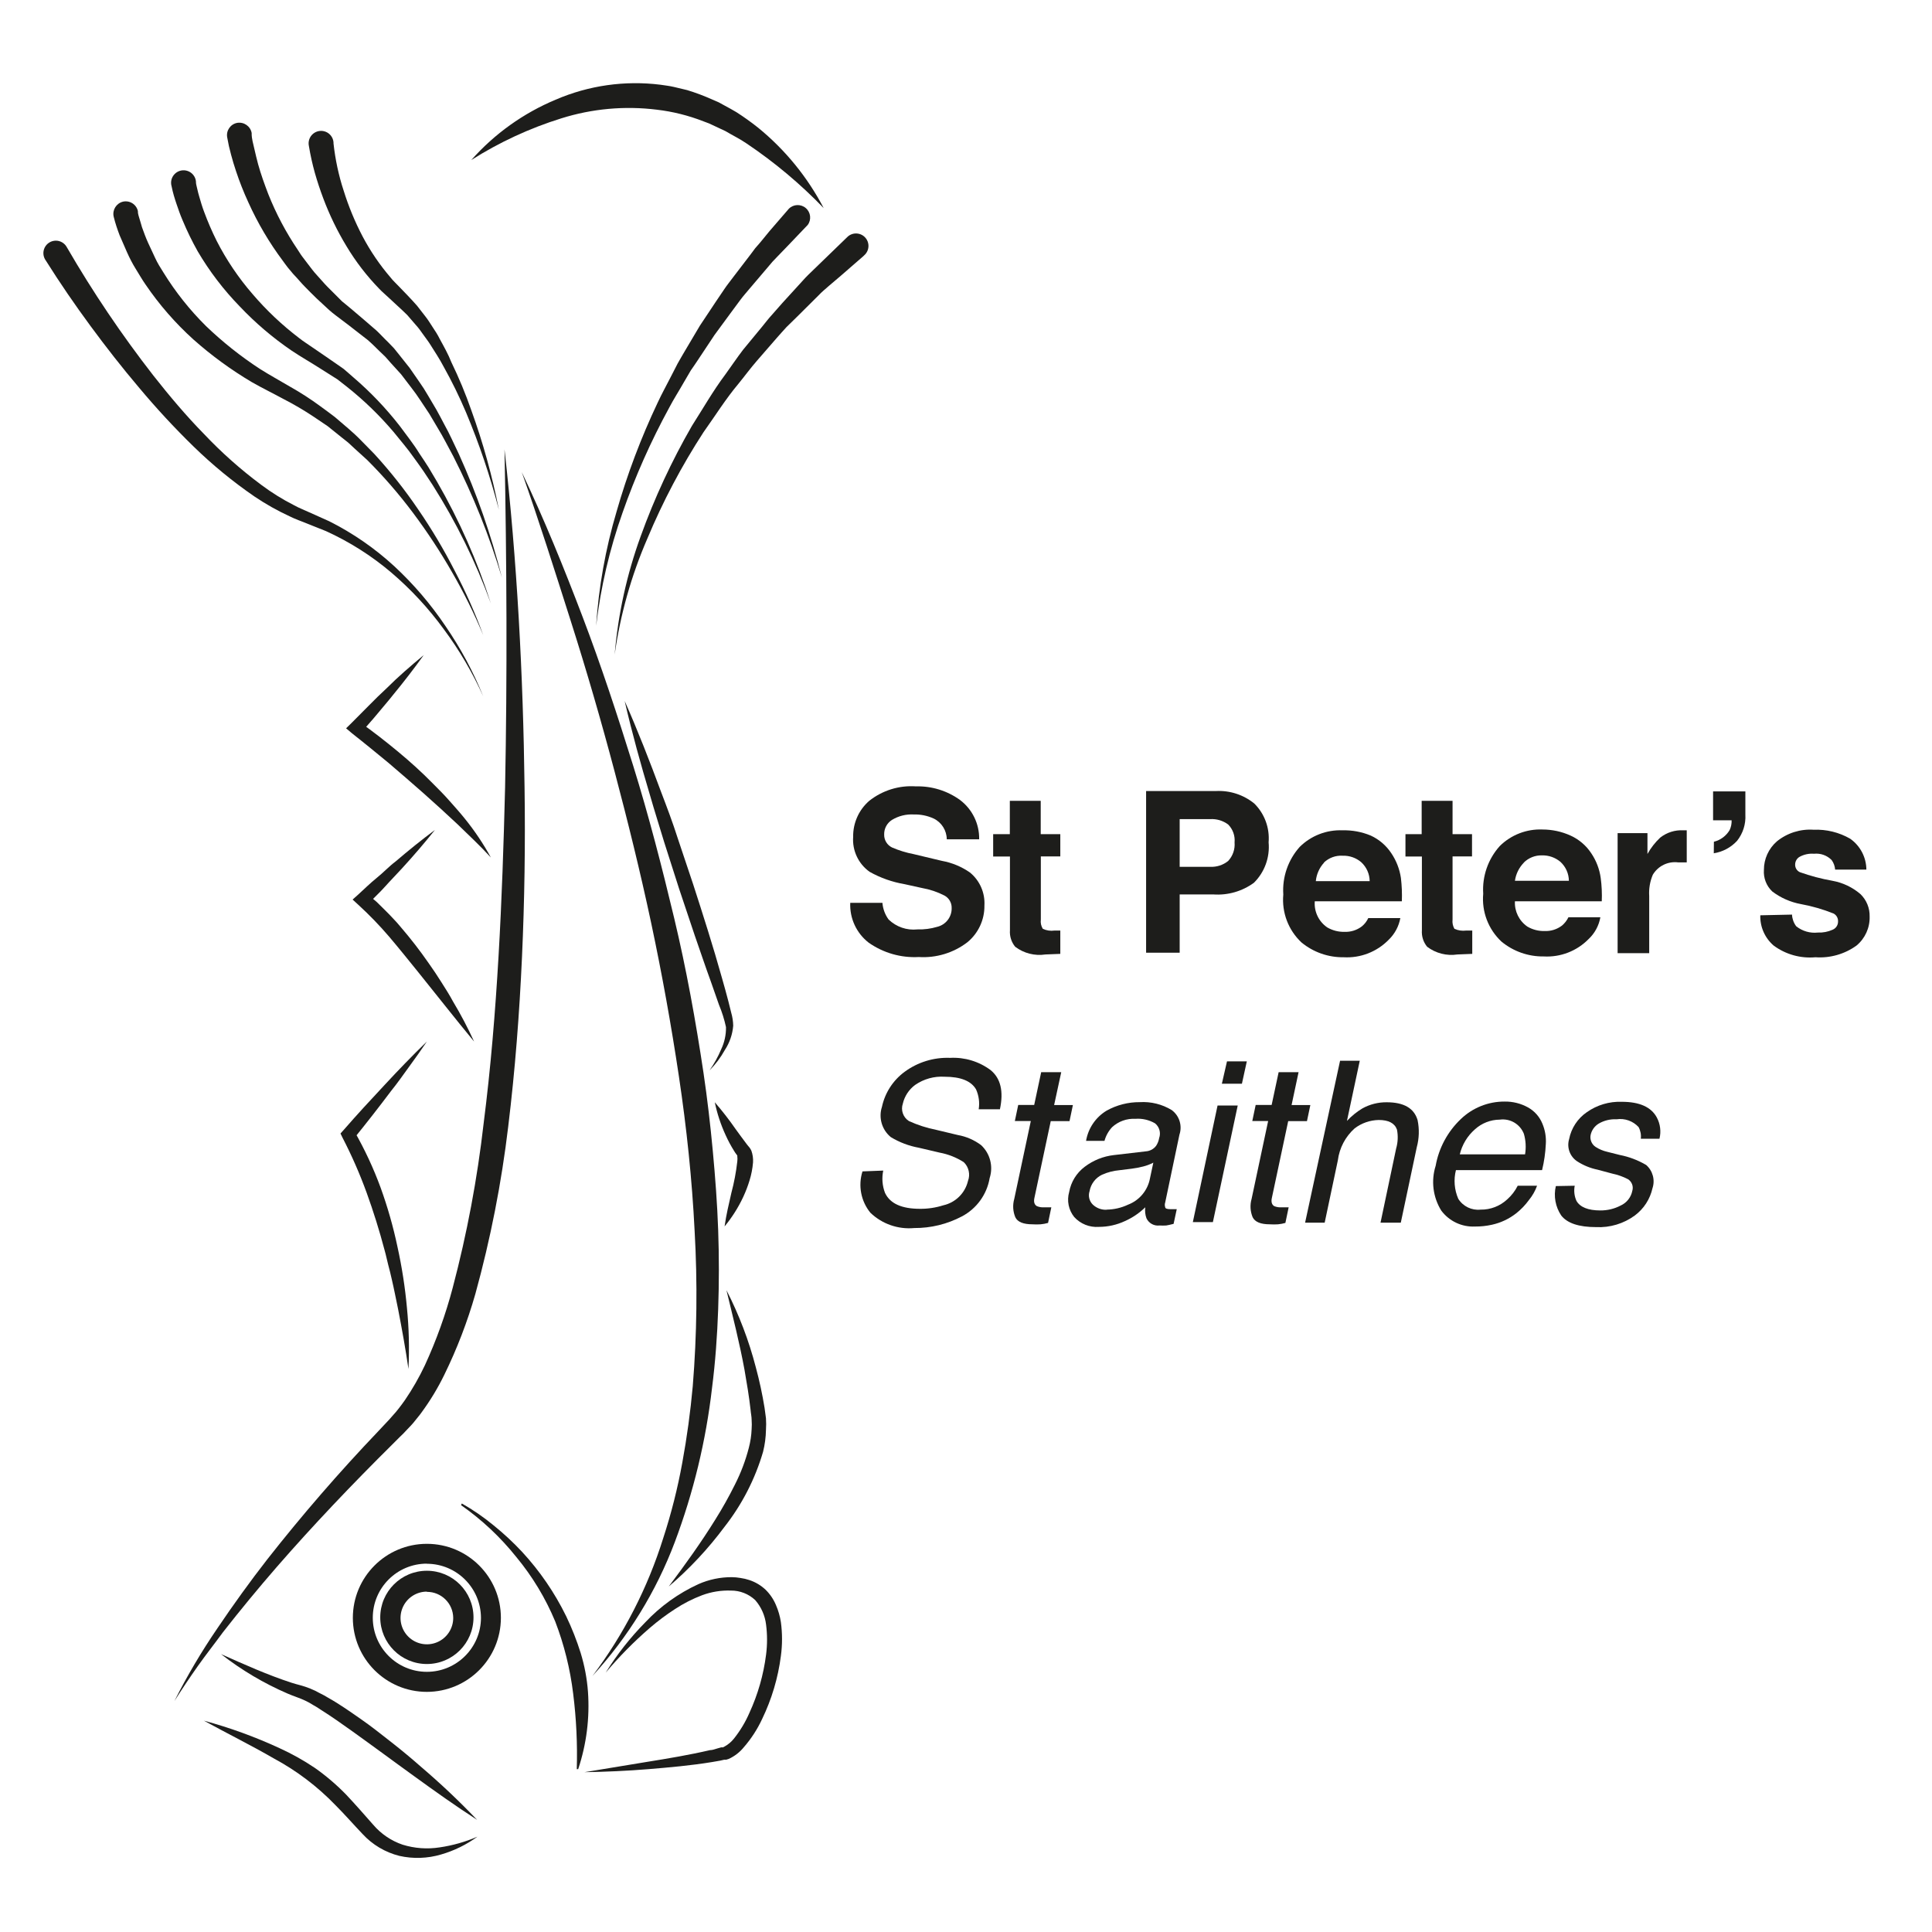
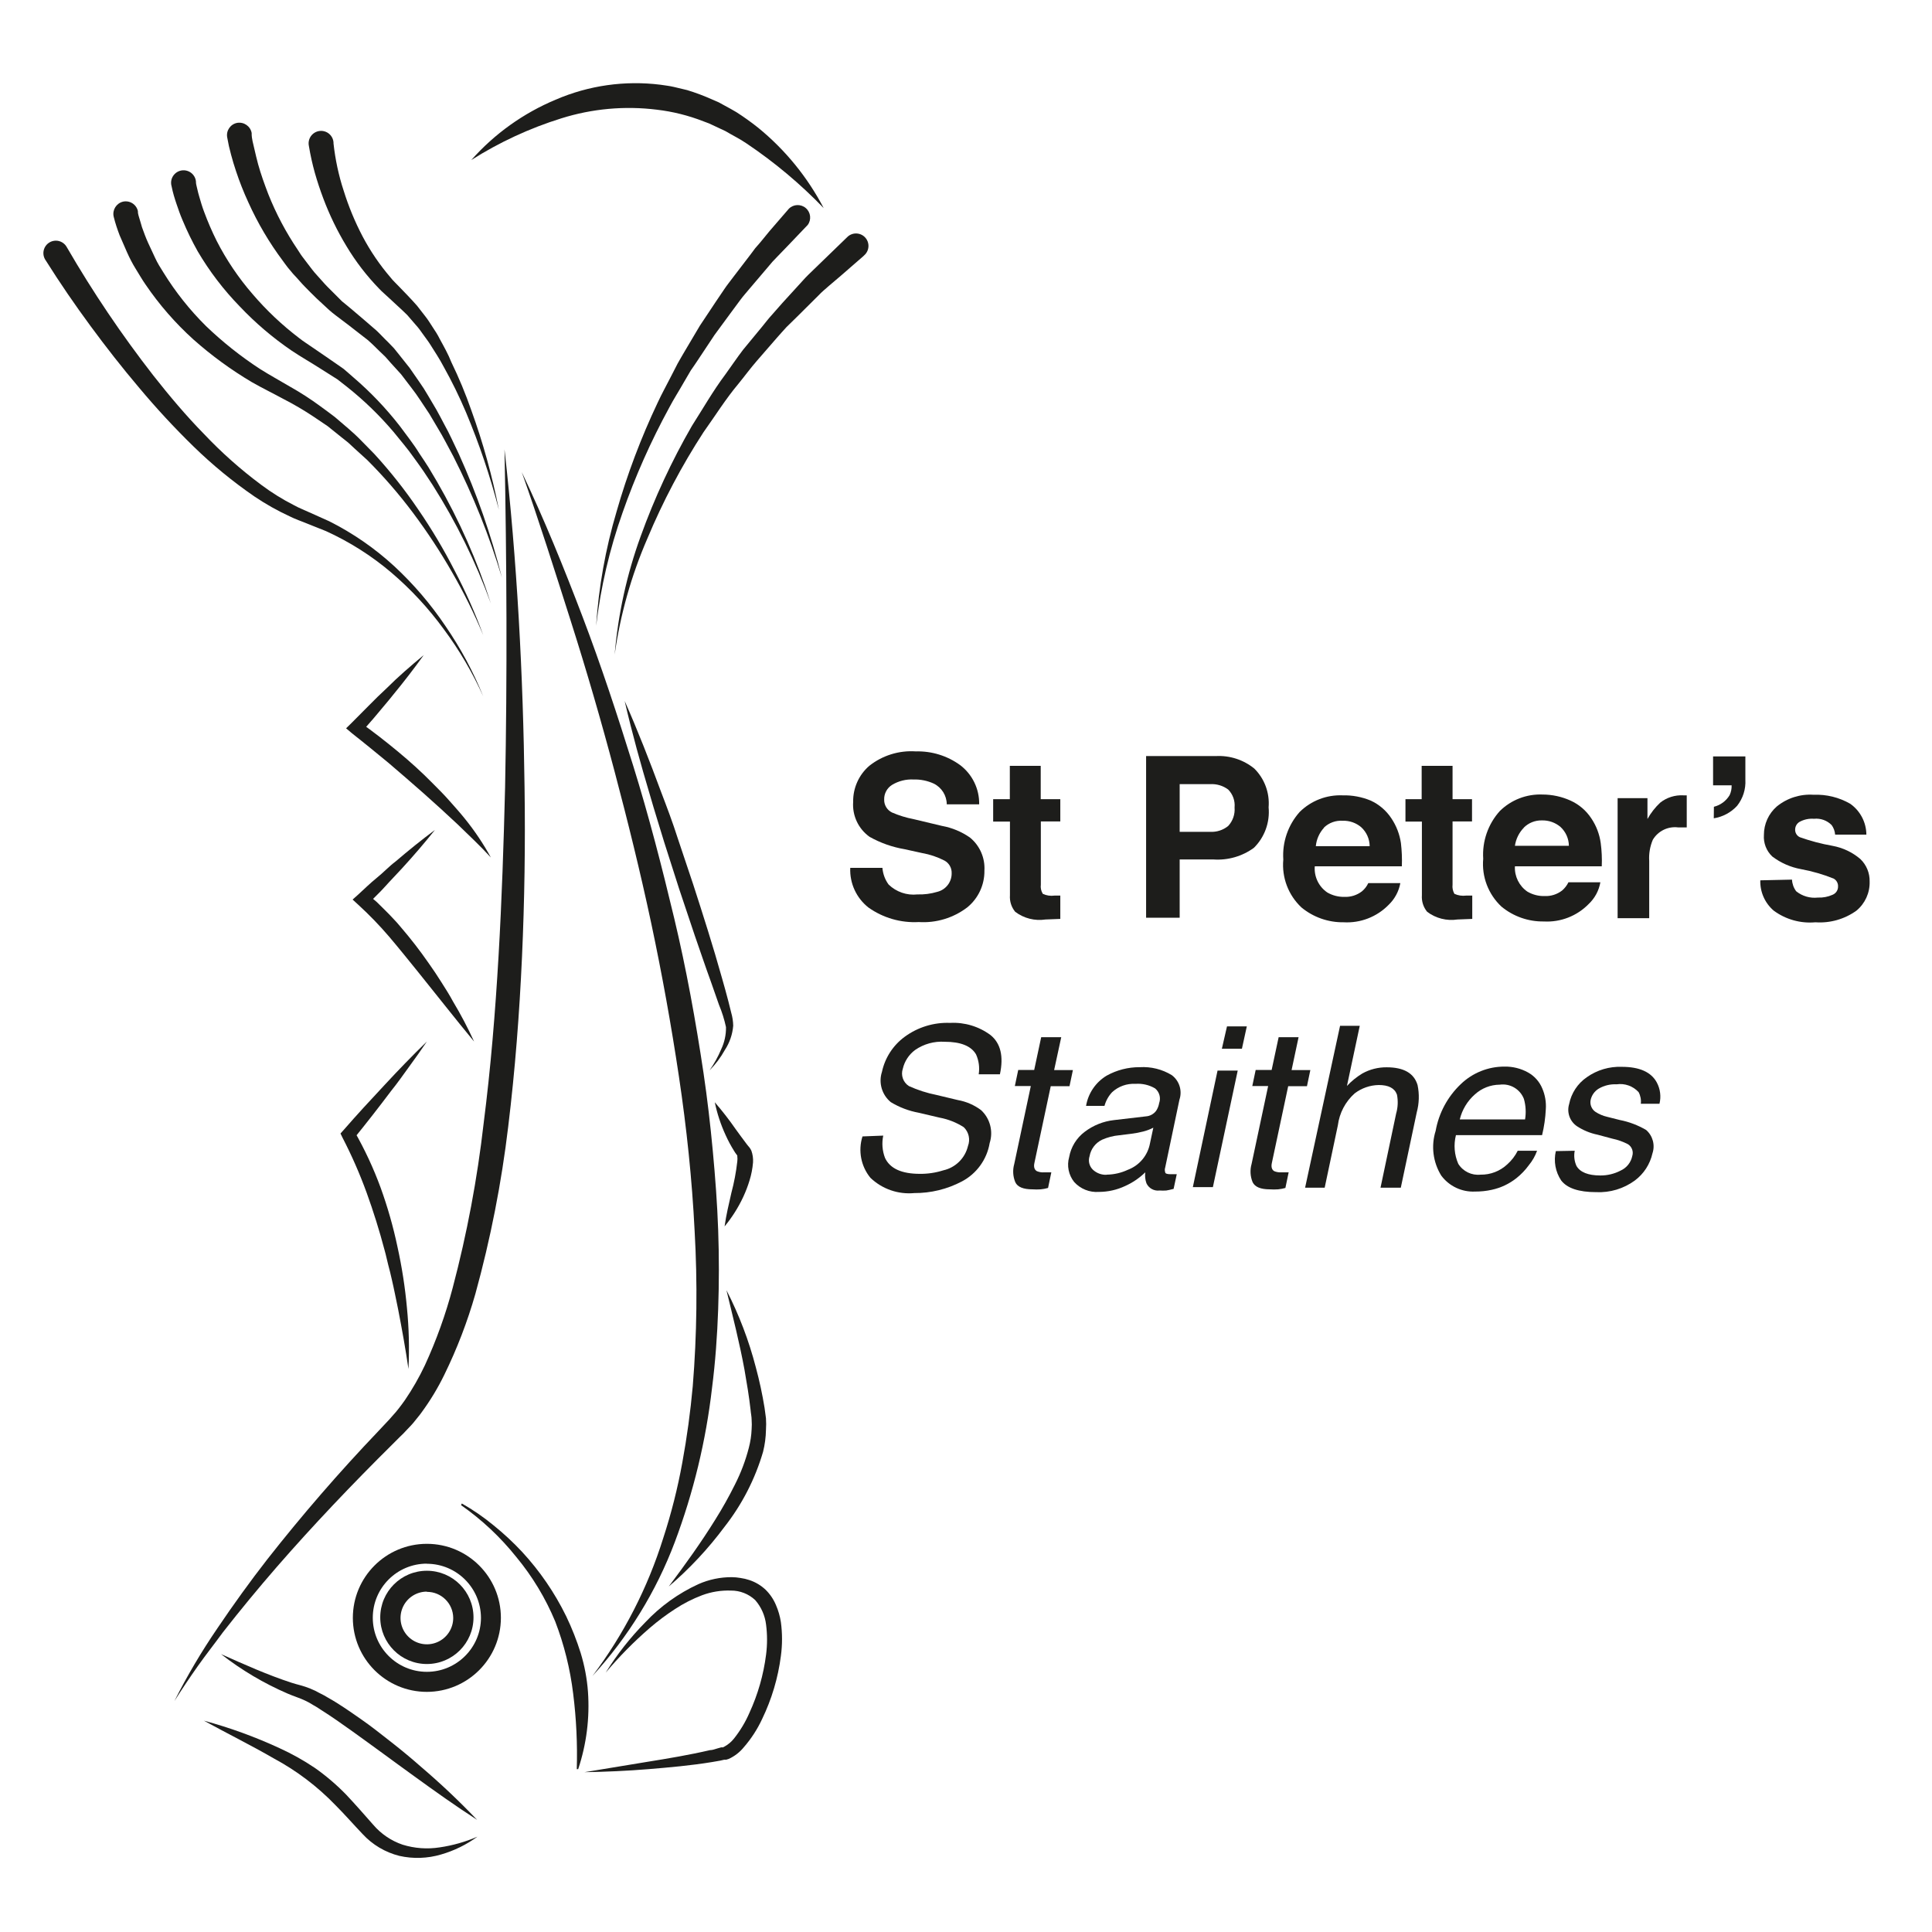
<svg xmlns="http://www.w3.org/2000/svg" id="Layer_1" data-name="Layer 1" viewBox="0 0 165.74 165.74">
  <defs>
    <style>.cls-1{fill:#fff;}.cls-2{fill:#1d1d1b;}</style>
  </defs>
  <rect class="cls-1" width="165.74" height="165.74" />
  <path class="cls-2" d="M406.66,574.58a6.35,6.35,0,1,1,6.35-6.35A6.36,6.36,0,0,1,406.66,574.58Zm0-11a4.64,4.64,0,1,0,4.64,4.64A4.65,4.65,0,0,0,406.66,563.59Z" transform="translate(-370.04 -429.44)" />
  <path class="cls-2" d="M406.66,572.19a4,4,0,1,1,4-4A4,4,0,0,1,406.66,572.19Zm0-6.21a2.26,2.26,0,1,0,2.26,2.25A2.25,2.25,0,0,0,406.66,566Z" transform="translate(-370.04 -429.44)" />
  <path class="cls-2" d="M385,575.37a54.72,54.72,0,0,1,3.7-6.26c1.35-2,2.79-4,4.27-5.9,3-3.82,6.18-7.49,9.53-11l.62-.66.31-.33.28-.32c.19-.21.38-.42.55-.65s.35-.45.51-.69a21.71,21.71,0,0,0,1.72-3,40.88,40.88,0,0,0,2.39-6.66,99.18,99.18,0,0,0,2.65-14.09c.61-4.76,1-9.56,1.28-14.37s.44-9.63.56-14.45c.19-9.65.14-19.31-.05-29,1.08,9.62,1.6,19.31,1.72,29,.07,4.85,0,9.7-.22,14.55s-.59,9.69-1.18,14.53a97.31,97.31,0,0,1-2.82,14.37,42,42,0,0,1-2.66,6.93,21,21,0,0,1-1.95,3.23c-.18.26-.4.5-.59.75s-.42.48-.65.72l-.33.35-.32.31-.64.64c-3.42,3.39-6.75,6.88-9.91,10.51q-2.37,2.73-4.6,5.58c-.73,1-1.46,1.92-2.16,2.91S385.66,574.33,385,575.37Z" transform="translate(-370.04 -429.44)" />
  <path class="cls-2" d="M414.8,469.94c1.93,4.05,3.62,8.22,5.22,12.42s3,8.47,4.34,12.77,2.46,8.66,3.51,13.05,1.85,8.82,2.52,13.29c.33,2.23.59,4.47.8,6.72s.38,4.51.46,6.77.08,4.53,0,6.79-.24,4.53-.53,6.78a55.66,55.66,0,0,1-3.19,13.2,35.54,35.54,0,0,1-7.06,11.48,38.94,38.94,0,0,0,6.07-11.83,49.11,49.11,0,0,0,1.63-6.45c.4-2.17.7-4.37.9-6.58a96.78,96.78,0,0,0,.16-13.3c-.22-4.44-.69-8.87-1.35-13.28s-1.45-8.79-2.38-13.16-2-8.7-3.14-13S420.37,487,419,482.7,416.3,474.17,414.8,469.94Z" transform="translate(-370.04 -429.44)" />
  <path class="cls-2" d="M411.5,489.19a30.73,30.73,0,0,0-3.38-5.76,28.3,28.3,0,0,0-4.52-4.88A24,24,0,0,0,398,475l-1.53-.61c-.52-.22-1.08-.4-1.59-.66a21.35,21.35,0,0,1-3-1.69,39.62,39.62,0,0,1-5.26-4.32,67.76,67.76,0,0,1-4.63-5c-1.46-1.72-2.85-3.5-4.19-5.32s-2.61-3.67-3.83-5.61a1.07,1.07,0,1,1,1.81-1.13v0l0,0a97.2,97.2,0,0,0,7.42,11c1.37,1.74,2.8,3.44,4.33,5a37.85,37.85,0,0,0,4.93,4.38,19.19,19.19,0,0,0,2.78,1.73c.48.27,1,.46,1.49.69l1.56.7a24.48,24.48,0,0,1,5.58,3.86,29.28,29.28,0,0,1,4.38,5.12A31.48,31.48,0,0,1,411.5,489.19Z" transform="translate(-370.04 -429.44)" />
  <path class="cls-2" d="M411.5,483.94a46.43,46.43,0,0,0-2.69-5.43,49.94,49.94,0,0,0-3.32-5.05,41.74,41.74,0,0,0-3.94-4.55l-1.1-1-.55-.51-.58-.46-1.17-.94-1.23-.83a26.33,26.33,0,0,0-2.56-1.5c-.88-.48-1.83-.94-2.72-1.45a32.48,32.48,0,0,1-5-3.65,26.2,26.2,0,0,1-4.12-4.73c-.3-.43-.56-.89-.84-1.34s-.52-.92-.74-1.41-.44-1-.64-1.47c-.09-.25-.19-.5-.27-.76s-.16-.51-.24-.84a1.08,1.08,0,0,1,.8-1.28,1.07,1.07,0,0,1,1.28.81v.07c0,.17.09.42.15.63s.14.45.2.68c.16.44.32.89.52,1.33s.41.87.61,1.31.46.85.72,1.26a24.68,24.68,0,0,0,3.64,4.58,31.71,31.71,0,0,0,4.63,3.68c.84.53,1.7,1,2.58,1.52a25.09,25.09,0,0,1,2.6,1.68c.42.31.84.61,1.24.92l1.17,1,.57.51c.19.17.37.36.55.54l1.08,1.1a41.52,41.52,0,0,1,3.79,4.79,47,47,0,0,1,3.12,5.24A45,45,0,0,1,411.5,483.94Z" transform="translate(-370.04 -429.44)" />
  <path class="cls-2" d="M422.77,485.59A39.4,39.4,0,0,1,425,475.45a59,59,0,0,1,4.4-9.48c.94-1.47,1.81-3,2.86-4.4.51-.7,1-1.44,1.53-2.13l1.65-2c.28-.34.54-.69.83-1l.88-1,1.77-1.94c.29-.33.61-.63.93-.94l.94-.91,1.89-1.83a1.07,1.07,0,1,1,1.49,1.53l0,0-.05.05-1.93,1.68-1,.85c-.32.28-.65.55-.94.86l-1.82,1.81-.92.9c-.29.31-.57.64-.85.95L435,460.36c-.57.65-1.07,1.34-1.61,2-1.1,1.31-2,2.76-3,4.16a57.4,57.4,0,0,0-4.81,9.11A38.53,38.53,0,0,0,422.77,485.59Z" transform="translate(-370.04 -429.44)" />
  <path class="cls-2" d="M410.47,443.17a19.93,19.93,0,0,1,7.24-5.18,17.29,17.29,0,0,1,9-1.28c.39.06.77.1,1.15.19l1.13.27a18.41,18.41,0,0,1,2.18.82l.53.23.51.28c.33.18.67.36,1,.56a22.39,22.39,0,0,1,1.86,1.33,22.08,22.08,0,0,1,5.63,6.9,40.82,40.82,0,0,0-6.61-5.54c-.58-.4-1.21-.7-1.81-1.06l-.94-.44-.47-.22-.48-.18a16.16,16.16,0,0,0-4-1,19.37,19.37,0,0,0-8.19.74A32.41,32.41,0,0,0,410.47,443.17Z" transform="translate(-370.04 -429.44)" />
  <path class="cls-2" d="M422,572.93a24.78,24.78,0,0,1,3.4-4.32,14.65,14.65,0,0,1,4.55-3.27,7,7,0,0,1,2.87-.6,4.65,4.65,0,0,1,.75.07,4.19,4.19,0,0,1,.76.18,3.74,3.74,0,0,1,1.39.83,4,4,0,0,1,.89,1.32,5.92,5.92,0,0,1,.42,1.46,10.85,10.85,0,0,1,0,2.9,17.6,17.6,0,0,1-1.61,5.41,10.34,10.34,0,0,1-1.57,2.42,3.6,3.6,0,0,1-1.29,1l-.22.07-.17,0-.35.08-.69.12c-1.83.3-3.65.46-5.47.61s-3.65.23-5.48.26l5.4-.89c1.8-.29,3.6-.59,5.36-1,.22,0,.44-.09.65-.15l.32-.09.15,0,.1-.05a2.7,2.7,0,0,0,.85-.71,9.81,9.81,0,0,0,1.32-2.2,17.09,17.09,0,0,0,1.43-5,10,10,0,0,0,0-2.56,3.9,3.9,0,0,0-.93-2.11,3,3,0,0,0-2.09-.82,6.44,6.44,0,0,0-2.47.4,11.91,11.91,0,0,0-2.33,1.19,19.73,19.73,0,0,0-2.15,1.61A34.15,34.15,0,0,0,422,572.93Z" transform="translate(-370.04 -429.44)" />
  <path class="cls-2" d="M389,571.34c2,.89,4,1.79,6.06,2.46.52.17,1,.25,1.6.5l.41.18.38.2a7.83,7.83,0,0,1,.75.41c1,.56,1.88,1.19,2.79,1.82s1.77,1.32,2.64,2,1.71,1.38,2.54,2.11a64.26,64.26,0,0,1,4.8,4.54c-1.86-1.2-3.64-2.47-5.42-3.76-.89-.63-1.76-1.29-2.65-1.93s-1.76-1.29-2.65-1.92-1.77-1.26-2.68-1.83a6.92,6.92,0,0,0-.68-.42,5.58,5.58,0,0,0-.67-.37c-.4-.2-1-.38-1.5-.6A26.08,26.08,0,0,1,389,571.34Z" transform="translate(-370.04 -429.44)" />
  <path class="cls-2" d="M409.66,558.42a18.9,18.9,0,0,1,2.73,1.88,23.77,23.77,0,0,1,2.44,2.27,23.1,23.1,0,0,1,3.78,5.52,23.55,23.55,0,0,1,1.24,3.14,15.15,15.15,0,0,1,.63,3.34,17.12,17.12,0,0,1-.84,6.64l-.12,0a42,42,0,0,0-.31-6.48,26,26,0,0,0-1.54-6.19,21.78,21.78,0,0,0-3.33-5.52,22.87,22.87,0,0,0-4.75-4.46Z" transform="translate(-370.04 -429.44)" />
  <path class="cls-2" d="M405.08,546.88c-.25-1.73-.56-3.44-.89-5.14-.18-.85-.34-1.7-.54-2.55-.09-.42-.2-.84-.31-1.26s-.19-.84-.31-1.25q-.66-2.5-1.54-4.93a40.07,40.07,0,0,0-2.06-4.7l-.18-.37.25-.28c1.14-1.31,2.32-2.59,3.51-3.86.59-.64,1.19-1.27,1.8-1.9s1.22-1.24,1.85-1.85c-.49.73-1,1.44-1.51,2.14s-1,1.41-1.56,2.1q-1.57,2.09-3.21,4.11l.06-.65a31.64,31.64,0,0,1,2.25,4.83,37.81,37.81,0,0,1,1.45,5.09,41.94,41.94,0,0,1,.81,5.22A35.38,35.38,0,0,1,405.08,546.88Z" transform="translate(-370.04 -429.44)" />
  <path class="cls-2" d="M410.71,518.79c-.83-1-1.63-2-2.43-3l-2.4-3c-.81-1-1.61-2-2.46-3a30.8,30.8,0,0,0-2.63-2.72l-.5-.46.47-.42c.53-.48,1.05-1,1.6-1.44s1.07-1,1.62-1.41c1.09-.93,2.21-1.84,3.37-2.7q-1.35,1.69-2.81,3.28c-.48.53-1,1.05-1.46,1.57s-1,1-1.5,1.55l0-.88.77.65.71.7c.24.23.46.47.69.71s.45.48.66.74a37.71,37.71,0,0,1,2.4,3.1c.38.53.74,1.08,1.09,1.63s.7,1.1,1,1.66A34.45,34.45,0,0,1,410.71,518.79Z" transform="translate(-370.04 -429.44)" />
  <path class="cls-2" d="M412.15,503c-.92-1-1.89-1.91-2.85-2.84l-1.47-1.36-1.48-1.33c-1-.88-2-1.75-3-2.6l-1.55-1.27c-.52-.41-1-.82-1.56-1.25l-.51-.43.44-.43c.5-.51,1-1,1.5-1.51s1-1,1.53-1.49c1-1,2.09-1.94,3.19-2.85q-1.25,1.74-2.61,3.39c-.44.56-.91,1.09-1.36,1.64s-.93,1.07-1.4,1.61l-.08-.86c1.11.78,2.18,1.62,3.22,2.48s2.05,1.77,3,2.74c.48.48,1,1,1.41,1.47s.9,1,1.33,1.54A22.29,22.29,0,0,1,412.15,503Z" transform="translate(-370.04 -429.44)" />
  <path class="cls-2" d="M427.41,565.54c1.42-1.89,2.78-3.78,4-5.75a34.3,34.3,0,0,0,1.68-3,15.43,15.43,0,0,0,1.19-3.15,7.37,7.37,0,0,0,.24-1.6,5.21,5.21,0,0,0,0-.79c0-.29-.07-.58-.09-.86-.13-1.15-.32-2.29-.52-3.43-.42-2.29-1-4.56-1.55-6.84a32.28,32.28,0,0,1,2.52,6.62,34.19,34.19,0,0,1,.75,3.48l.12.89a7.71,7.71,0,0,1,0,1,8.35,8.35,0,0,1-.25,1.88,19.12,19.12,0,0,1-3.29,6.41A31.3,31.3,0,0,1,427.41,565.54Z" transform="translate(-370.04 -429.44)" />
  <path class="cls-2" d="M432.2,534.65c.14-1,.37-1.94.58-2.87a18.4,18.4,0,0,0,.51-2.7,1.69,1.69,0,0,0,0-.45s0,0,0,0,0,0,0-.06l-.06-.08a3.39,3.39,0,0,1-.23-.34,11.31,11.31,0,0,1-.71-1.33,13,13,0,0,1-.93-2.82,27.31,27.31,0,0,1,1.8,2.32c.29.39.56.78.84,1.14.07.09.13.18.2.26l.05.06.07.08a1.4,1.4,0,0,1,.18.3,2.5,2.5,0,0,1,.14,1,7.22,7.22,0,0,1-.3,1.55,10.82,10.82,0,0,1-.54,1.41A11.82,11.82,0,0,1,432.2,534.65Z" transform="translate(-370.04 -429.44)" />
  <path class="cls-2" d="M430.91,521.26a9.53,9.53,0,0,0,1-1.81,4.24,4.24,0,0,0,.41-1.9,10.94,10.94,0,0,0-.6-1.91l-.7-2c-.48-1.31-.92-2.64-1.38-3.95l-1.34-4-1.28-4c-.4-1.34-.83-2.67-1.21-4-.8-2.68-1.55-5.37-2.18-8.11,1.14,2.57,2.15,5.17,3.12,7.79.5,1.31,1,2.63,1.42,3.95l1.34,4c.86,2.66,1.71,5.32,2.46,8,.19.67.38,1.34.55,2l.25,1a4.3,4.3,0,0,1,.17,1.11,4.46,4.46,0,0,1-.72,2.09A7.83,7.83,0,0,1,430.91,521.26Z" transform="translate(-370.04 -429.44)" />
  <path class="cls-2" d="M421.18,483.13a44.71,44.71,0,0,1,1.75-9.79,60.74,60.74,0,0,1,3.53-9.36c.35-.76.76-1.49,1.14-2.24l.57-1.11c.2-.37.42-.72.63-1.09l1.28-2.16,1.39-2.09.71-1.05c.23-.35.5-.67.74-1l1.53-2,.38-.51.41-.47.82-1,1.65-1.91a1.07,1.07,0,0,1,1.62,1.39l0,0-.05.05-1.69,1.77-.85.88-.43.45-.39.46-1.59,1.87c-.26.32-.54.62-.78.95l-.74,1-1.47,2-1.36,2.05c-.22.34-.46.68-.68,1l-.62,1.06c-.4.71-.85,1.4-1.23,2.13a60.49,60.49,0,0,0-4,9A44.76,44.76,0,0,0,421.18,483.13Z" transform="translate(-370.04 -429.44)" />
  <path class="cls-2" d="M412.15,481.21a52.3,52.3,0,0,0-5-10.17l-.78-1.18c-.26-.39-.55-.77-.82-1.15-.54-.78-1.16-1.48-1.75-2.22a28.4,28.4,0,0,0-4-3.87l-.55-.43-.27-.21-.3-.19-1.17-.74c-.78-.5-1.66-1-2.45-1.53a27.21,27.21,0,0,1-4.45-3.79A24.75,24.75,0,0,1,387,451a25.33,25.33,0,0,1-1.3-2.67c-.2-.46-.36-.93-.52-1.4-.08-.24-.16-.48-.23-.73s-.13-.48-.19-.78a1.07,1.07,0,1,1,2.09-.42v.07c0,.17.08.4.12.61s.11.43.17.65c.12.42.25.86.41,1.28a25.12,25.12,0,0,0,1.08,2.5,22.86,22.86,0,0,0,3.07,4.55,25.79,25.79,0,0,0,4,3.78c.36.29.76.53,1.14.8l1.17.8,1.2.83.3.21.28.24.55.48a28.74,28.74,0,0,1,4,4.19c.56.77,1.17,1.52,1.67,2.34.26.4.54.79.79,1.2l.73,1.23A53.26,53.26,0,0,1,412.15,481.21Z" transform="translate(-370.04 -429.44)" />
  <path class="cls-2" d="M413.1,479a63,63,0,0,0-4.17-10.41c-.45-.82-.86-1.66-1.35-2.45l-.71-1.2-.77-1.16-.39-.57-.42-.56-.84-1.1-.91-1c-.15-.17-.3-.35-.46-.52l-.49-.47c-.33-.32-.65-.65-1-.95l-1.07-.83c-.34-.28-.74-.57-1.12-.86l-.58-.44-.28-.22-.27-.23-1.08-1c-.35-.33-.68-.68-1-1s-.64-.72-1-1.09l-.46-.55c-.15-.19-.29-.39-.43-.58a26.71,26.71,0,0,1-2.95-5,25.43,25.43,0,0,1-1.07-2.71c-.16-.46-.29-.93-.42-1.4a14.71,14.71,0,0,1-.33-1.48,1.07,1.07,0,0,1,.86-1.24,1.08,1.08,0,0,1,1.24.87v.09c0,.38.13.84.23,1.27s.2.87.32,1.31c.24.87.55,1.72.87,2.56a25.05,25.05,0,0,0,2.54,4.8c.13.19.24.39.38.57l.41.54c.28.36.54.73.85,1.06s.6.69.91,1l1,1,.24.24.27.22.52.43,1.07.91,1.1.95c.35.33.67.69,1,1l.5.52.45.56.89,1.12.81,1.17.4.59c.13.2.24.41.37.61l.72,1.22c.23.41.45.83.67,1.25.46.82.84,1.69,1.25,2.54A63.2,63.2,0,0,1,413.1,479Z" transform="translate(-370.04 -429.44)" />
  <path class="cls-2" d="M412.84,473.18a60.85,60.85,0,0,0-2.82-8.36,39.9,39.9,0,0,0-1.93-3.94c-.34-.65-.74-1.25-1.13-1.87-.19-.31-.42-.59-.62-.88s-.42-.59-.66-.85l-.7-.81c-.25-.26-.52-.49-.77-.73l-.81-.75c-.28-.27-.58-.51-.84-.79a20,20,0,0,1-2.79-3.63,24.52,24.52,0,0,1-2-4.12c-.27-.72-.51-1.44-.72-2.18a21.61,21.61,0,0,1-.51-2.3,1.07,1.07,0,1,1,2.11-.33v.1a20.69,20.69,0,0,0,.33,2.05c.15.69.33,1.37.54,2a23.36,23.36,0,0,0,1.63,3.94,19.07,19.07,0,0,0,2.39,3.51c.22.29.49.52.73.78l.77.8c.26.28.53.56.78.85l.7.9c.24.3.43.62.64.94s.42.63.6,1c.36.66.73,1.31,1,2a38,38,0,0,1,1.71,4.12A57.81,57.81,0,0,1,412.84,473.18Z" transform="translate(-370.04 -429.44)" />
  <path class="cls-2" d="M411,587a10,10,0,0,1-3.12,1.53,7.1,7.1,0,0,1-3.58.12,6.41,6.41,0,0,1-3.16-1.88c-.79-.83-1.54-1.69-2.33-2.48a21.44,21.44,0,0,0-5.28-4c-1.95-1.13-4-2.14-6-3.24a40.7,40.7,0,0,1,6.47,2.35,20.92,20.92,0,0,1,3.06,1.71,19,19,0,0,1,2.68,2.29c.8.85,1.55,1.71,2.3,2.56a5.75,5.75,0,0,0,2.54,1.73,7.06,7.06,0,0,0,3.18.23A12.75,12.75,0,0,0,411,587Z" transform="translate(-370.04 -429.44)" />
-   <path class="cls-2" d="M445.74,506.89a2.79,2.79,0,0,0,.53,1.43,3.07,3.07,0,0,0,2.47.85,5.35,5.35,0,0,0,1.7-.22,1.62,1.62,0,0,0,1.24-1.61,1.18,1.18,0,0,0-.61-1.07,6.75,6.75,0,0,0-1.93-.65l-1.5-.33a9.31,9.31,0,0,1-3-1.06,3.38,3.38,0,0,1-1.41-3,4,4,0,0,1,1.38-3.09,5.8,5.8,0,0,1,4-1.24,6.17,6.17,0,0,1,3.79,1.17,4.13,4.13,0,0,1,1.64,3.37h-2.78a2,2,0,0,0-1.12-1.78,3.89,3.89,0,0,0-1.73-.35,3.24,3.24,0,0,0-1.84.46,1.44,1.44,0,0,0-.68,1.26,1.2,1.2,0,0,0,.67,1.11,8.78,8.78,0,0,0,1.85.57l2.43.58a6.12,6.12,0,0,1,2.41,1,3.4,3.4,0,0,1,1.24,2.83,4,4,0,0,1-1.47,3.16,6.21,6.21,0,0,1-4.16,1.26,6.82,6.82,0,0,1-4.31-1.24,4.1,4.1,0,0,1-1.57-3.41Z" transform="translate(-370.04 -429.44)" />
-   <path class="cls-2" d="M455.24,502.92V501h1.43v-2.86h2.65V501H461v1.91h-1.67v5.42a1.19,1.19,0,0,0,.17.79,1.77,1.77,0,0,0,1,.15H461v2l-1.27.05a3.45,3.45,0,0,1-2.6-.66,2,2,0,0,1-.45-1.42v-6.32Z" transform="translate(-370.04 -429.44)" />
-   <path class="cls-2" d="M477.61,505.17a5.27,5.27,0,0,1-3.48,1h-2.89v5h-2.88V497.3h6a4.81,4.81,0,0,1,3.28,1.07,4.2,4.2,0,0,1,1.23,3.33A4.32,4.32,0,0,1,477.61,505.17Zm-2.21-5a2.35,2.35,0,0,0-1.55-.46h-2.61v4.09h2.61a2.26,2.26,0,0,0,1.55-.5,2.08,2.08,0,0,0,.55-1.59A1.93,1.93,0,0,0,475.4,500.17Z" transform="translate(-370.04 -429.44)" />
-   <path class="cls-2" d="M487.63,501.12a4.23,4.23,0,0,1,1.77,1.52,5.14,5.14,0,0,1,.82,2.12,12.77,12.77,0,0,1,.08,2h-7.47A2.48,2.48,0,0,0,483.9,509a2.81,2.81,0,0,0,1.48.38,2.29,2.29,0,0,0,1.49-.47,2,2,0,0,0,.55-.71h2.75a3.44,3.44,0,0,1-1,1.86,5,5,0,0,1-3.86,1.5,5.57,5.57,0,0,1-3.62-1.27,5,5,0,0,1-1.56-4.11,5.58,5.58,0,0,1,1.41-4.09,4.94,4.94,0,0,1,3.67-1.42A5.91,5.91,0,0,1,487.63,501.12Zm-4,2.32a2.73,2.73,0,0,0-.71,1.59h4.62a2.24,2.24,0,0,0-.72-1.62,2.32,2.32,0,0,0-1.59-.56A2.13,2.13,0,0,0,483.61,503.44Z" transform="translate(-370.04 -429.44)" />
-   <path class="cls-2" d="M490.61,502.92V501H492v-2.86h2.65V501h1.67v1.91h-1.67v5.42a1.28,1.28,0,0,0,.16.79,1.84,1.84,0,0,0,1,.15h.53v2l-1.27.05a3.45,3.45,0,0,1-2.6-.66,2,2,0,0,1-.45-1.42v-6.32Z" transform="translate(-370.04 -429.44)" />
-   <path class="cls-2" d="M504.77,501.12a4.2,4.2,0,0,1,1.78,1.52,5,5,0,0,1,.81,2.12,11.49,11.49,0,0,1,.09,2H500a2.48,2.48,0,0,0,1.07,2.17,2.78,2.78,0,0,0,1.48.38,2.29,2.29,0,0,0,1.49-.47,2.16,2.16,0,0,0,.55-.71h2.74a3.35,3.35,0,0,1-1,1.86,5,5,0,0,1-3.86,1.5,5.57,5.57,0,0,1-3.62-1.27,5,5,0,0,1-1.57-4.11,5.58,5.58,0,0,1,1.42-4.09,4.93,4.93,0,0,1,3.67-1.42A5.83,5.83,0,0,1,504.77,501.12Zm-4,2.32A2.8,2.8,0,0,0,500,505h4.63a2.24,2.24,0,0,0-.72-1.62,2.36,2.36,0,0,0-1.59-.56A2.13,2.13,0,0,0,500.76,503.44Z" transform="translate(-370.04 -429.44)" />
-   <path class="cls-2" d="M514.51,500.67l.23,0v2.75l-.45,0H514a2.21,2.21,0,0,0-2.17,1.06,4,4,0,0,0-.31,1.82v4.91h-2.71V500.91h2.56v1.79a5.78,5.78,0,0,1,1.09-1.4,2.94,2.94,0,0,1,2-.63Z" transform="translate(-370.04 -429.44)" />
-   <path class="cls-2" d="M517.07,501.65a2.17,2.17,0,0,0,1.35-1,1.81,1.81,0,0,0,.17-.84H517v-2.48h2.77v2a3.31,3.31,0,0,1-.71,2.24,3.45,3.45,0,0,1-2,1.07Z" transform="translate(-370.04 -429.44)" />
-   <path class="cls-2" d="M523.77,507.9a1.81,1.81,0,0,0,.36,1,2.52,2.52,0,0,0,1.86.54,2.77,2.77,0,0,0,1.26-.24.75.75,0,0,0,.47-.71.73.73,0,0,0-.38-.68,14.66,14.66,0,0,0-2.8-.81,5.78,5.78,0,0,1-2.47-1.09,2.32,2.32,0,0,1-.71-1.84,3.23,3.23,0,0,1,1.11-2.45,4.52,4.52,0,0,1,3.15-1,5.82,5.82,0,0,1,3.14.77,3.27,3.27,0,0,1,1.39,2.65h-2.68a1.6,1.6,0,0,0-.3-.82,1.85,1.85,0,0,0-1.51-.54,2.21,2.21,0,0,0-1.25.27.77.77,0,0,0-.37.64.7.7,0,0,0,.4.67,17.3,17.3,0,0,0,2.8.74,5.08,5.08,0,0,1,2.4,1.14,2.59,2.59,0,0,1,.79,1.93,3.12,3.12,0,0,1-1.13,2.49,5.38,5.38,0,0,1-3.52,1,5.24,5.24,0,0,1-3.58-1,3.3,3.3,0,0,1-1.15-2.6Z" transform="translate(-370.04 -429.44)" />
-   <path class="cls-2" d="M445.81,529.86a3.42,3.42,0,0,0,.15,1.91c.43.92,1.43,1.37,3,1.37a6.41,6.41,0,0,0,2-.3,2.8,2.8,0,0,0,2.12-2.09,1.5,1.5,0,0,0-.36-1.61,5.78,5.78,0,0,0-2.07-.82l-1.79-.42a7.07,7.07,0,0,1-2.4-.91,2.4,2.4,0,0,1-.76-2.6,5.05,5.05,0,0,1,1.94-3,6.18,6.18,0,0,1,3.91-1.2,5.34,5.34,0,0,1,3.47,1.05c.86.7,1.13,1.82.8,3.36H454a3,3,0,0,0-.23-1.71c-.42-.72-1.32-1.08-2.69-1.08a4,4,0,0,0-2.53.7,2.78,2.78,0,0,0-1.06,1.61,1.28,1.28,0,0,0,.52,1.49,10.72,10.72,0,0,0,2.36.76l1.84.44a4.69,4.69,0,0,1,2,.87,2.72,2.72,0,0,1,.73,2.82,4.58,4.58,0,0,1-2.38,3.29,8.64,8.64,0,0,1-4.09,1,4.79,4.79,0,0,1-3.76-1.31,3.79,3.79,0,0,1-.68-3.55Z" transform="translate(-370.04 -429.44)" />
-   <path class="cls-2" d="M459.36,521.42h1.72l-.61,2.82h1.61l-.29,1.38h-1.61l-1.4,6.58c-.08.35,0,.59.21.71a1.35,1.35,0,0,0,.64.1h.26l.34,0-.28,1.34a3.44,3.44,0,0,1-.64.12,5.12,5.12,0,0,1-.69,0c-.79,0-1.29-.2-1.48-.61a2.38,2.38,0,0,1-.09-1.57l1.42-6.68H457.1l.29-1.38h1.37Z" transform="translate(-370.04 -429.44)" />
-   <path class="cls-2" d="M468.34,528.21a1.19,1.19,0,0,0,.89-.49,1.73,1.73,0,0,0,.25-.65,1.13,1.13,0,0,0-.35-1.26,2.91,2.91,0,0,0-1.69-.39,2.72,2.72,0,0,0-2,.72,2.81,2.81,0,0,0-.65,1.17h-1.58a3.75,3.75,0,0,1,1.76-2.59,5.76,5.76,0,0,1,2.85-.73,4.72,4.72,0,0,1,2.74.68,1.88,1.88,0,0,1,.66,2.11L470,532.59a.65.65,0,0,0,0,.42c0,.11.19.16.42.16h.26l.31,0-.27,1.26c-.28.07-.48.12-.63.14a4.24,4.24,0,0,1-.57,0,1.09,1.09,0,0,1-1.13-.62,2,2,0,0,1-.1-.94,6,6,0,0,1-1.74,1.18,5.3,5.3,0,0,1-2.24.5,2.6,2.6,0,0,1-2.12-.85,2.38,2.38,0,0,1-.43-2.14,3.47,3.47,0,0,1,1.34-2.17,5.08,5.08,0,0,1,2.5-1Zm-3.37,5a4.42,4.42,0,0,0,1.83-.42,3,3,0,0,0,1.89-2.25l.29-1.36a4,4,0,0,1-.87.33,7.94,7.94,0,0,1-1,.19l-1.05.13a4.69,4.69,0,0,0-1.47.38,1.94,1.94,0,0,0-1.08,1.42,1.12,1.12,0,0,0,.28,1.15A1.62,1.62,0,0,0,465,533.22Z" transform="translate(-370.04 -429.44)" />
-   <path class="cls-2" d="M474.49,524.28h1.73l-2.13,10h-1.72Zm.81-3.79H477l-.42,1.92h-1.72Z" transform="translate(-370.04 -429.44)" />
-   <path class="cls-2" d="M479.73,521.42h1.71l-.6,2.82h1.61l-.29,1.38h-1.61l-1.4,6.58c-.08.35,0,.59.2.71a1.38,1.38,0,0,0,.64.1h.27l.33,0-.28,1.34a3.5,3.5,0,0,1-.63.12,5.18,5.18,0,0,1-.7,0c-.79,0-1.28-.2-1.48-.61a2.38,2.38,0,0,1-.09-1.57l1.42-6.68h-1.36l.29-1.38h1.37Z" transform="translate(-370.04 -429.44)" />
-   <path class="cls-2" d="M485,520.44h1.69l-1.1,5.16a6.22,6.22,0,0,1,1.32-1.07A4.21,4.21,0,0,1,489,524c1.47,0,2.35.51,2.65,1.53a5,5,0,0,1-.07,2.33l-1.37,6.47h-1.74l1.34-6.36a3.44,3.44,0,0,0,.07-1.63c-.2-.55-.72-.82-1.56-.82a3.51,3.51,0,0,0-2.07.72,4.42,4.42,0,0,0-1.44,2.74l-1.13,5.35H482Z" transform="translate(-370.04 -429.44)" />
-   <path class="cls-2" d="M502.35,525.82a3.84,3.84,0,0,1,.3,1.78,11.73,11.73,0,0,1-.32,2.22h-7.39a3.81,3.81,0,0,0,.2,2.46,2,2,0,0,0,1.91.93,3.27,3.27,0,0,0,2.29-.88,3.9,3.9,0,0,0,.9-1.17h1.66a4.16,4.16,0,0,1-.7,1.23,5.76,5.76,0,0,1-1.07,1.12,5.16,5.16,0,0,1-2.12,1,6.4,6.4,0,0,1-1.43.15,3.41,3.41,0,0,1-2.9-1.37,4.64,4.64,0,0,1-.48-3.84,7.3,7.3,0,0,1,2.15-4,5.38,5.38,0,0,1,3.77-1.51,4,4,0,0,1,2,.5A2.79,2.79,0,0,1,502.35,525.82Zm-1.48,2.65a4,4,0,0,0-.1-1.76,1.94,1.94,0,0,0-2.07-1.22,3.2,3.2,0,0,0-2.14.84,4.14,4.14,0,0,0-1.29,2.14Z" transform="translate(-370.04 -429.44)" />
-   <path class="cls-2" d="M505.13,531.16a2.15,2.15,0,0,0,.15,1.3c.31.54,1,.82,2.05.82a3.7,3.7,0,0,0,1.74-.42,1.76,1.76,0,0,0,1-1.26.88.88,0,0,0-.37-1,5.25,5.25,0,0,0-1.35-.48l-1.27-.34a5.09,5.09,0,0,1-1.75-.72,1.7,1.7,0,0,1-.68-1.9,3.65,3.65,0,0,1,1.52-2.31,4.88,4.88,0,0,1,3-.89c1.52,0,2.52.45,3,1.34a2.56,2.56,0,0,1,.23,1.83h-1.6a1.69,1.69,0,0,0-.19-1,2.14,2.14,0,0,0-1.89-.67,2.75,2.75,0,0,0-1.53.37,1.51,1.51,0,0,0-.7,1,1,1,0,0,0,.43,1,3.12,3.12,0,0,0,1,.42l1.07.27a7.18,7.18,0,0,1,2.27.86,1.87,1.87,0,0,1,.54,2,4,4,0,0,1-1.51,2.33,5.19,5.19,0,0,1-3.32,1c-1.5,0-2.49-.34-3-1a3.22,3.22,0,0,1-.46-2.52Z" transform="translate(-370.04 -429.44)" />
+   <path class="cls-2" d="M445.74,503.89a2.79,2.79,0,0,0,.53,1.43,3.07,3.07,0,0,0,2.47.85,5.35,5.35,0,0,0,1.7-.22,1.62,1.62,0,0,0,1.24-1.61,1.18,1.18,0,0,0-.61-1.07,6.75,6.75,0,0,0-1.93-.65l-1.5-.33a9.31,9.31,0,0,1-3-1.06,3.38,3.38,0,0,1-1.41-3,4,4,0,0,1,1.38-3.09,5.8,5.8,0,0,1,4-1.24,6.17,6.17,0,0,1,3.79,1.17,4.13,4.13,0,0,1,1.64,3.37h-2.78a2,2,0,0,0-1.12-1.78,3.89,3.89,0,0,0-1.73-.35,3.24,3.24,0,0,0-1.84.46,1.44,1.44,0,0,0-.68,1.26,1.2,1.2,0,0,0,.67,1.11,8.78,8.78,0,0,0,1.85.57l2.43.58a6.12,6.12,0,0,1,2.41,1,3.4,3.4,0,0,1,1.24,2.83,4,4,0,0,1-1.47,3.16,6.21,6.21,0,0,1-4.16,1.26,6.82,6.82,0,0,1-4.31-1.24,4.1,4.1,0,0,1-1.57-3.41Z" transform="translate(-370.04 -429.44)" />
+   <path class="cls-2" d="M455.24,499.92V498h1.43v-2.86h2.65V498H461v1.91h-1.67v5.42a1.19,1.19,0,0,0,.17.79,1.77,1.77,0,0,0,1,.15H461v2l-1.27.05a3.45,3.45,0,0,1-2.6-.66,2,2,0,0,1-.45-1.42v-6.32Z" transform="translate(-370.04 -429.44)" />
+   <path class="cls-2" d="M477.61,502.17a5.27,5.27,0,0,1-3.48,1h-2.89v5h-2.88V494.3h6a4.81,4.81,0,0,1,3.28,1.07,4.2,4.2,0,0,1,1.23,3.33A4.32,4.32,0,0,1,477.61,502.17Zm-2.21-5a2.35,2.35,0,0,0-1.55-.46h-2.61v4.09h2.61a2.26,2.26,0,0,0,1.55-.5,2.08,2.08,0,0,0,.55-1.59A1.93,1.93,0,0,0,475.4,497.17Z" transform="translate(-370.04 -429.44)" />
+   <path class="cls-2" d="M487.63,498.12a4.23,4.23,0,0,1,1.77,1.52,5.14,5.14,0,0,1,.82,2.12,12.77,12.77,0,0,1,.08,2h-7.47A2.48,2.48,0,0,0,483.9,506a2.81,2.81,0,0,0,1.48.38,2.29,2.29,0,0,0,1.49-.47,2,2,0,0,0,.55-.71h2.75a3.44,3.44,0,0,1-1,1.86,5,5,0,0,1-3.86,1.5,5.57,5.57,0,0,1-3.62-1.27,5,5,0,0,1-1.56-4.11,5.58,5.58,0,0,1,1.41-4.09,4.94,4.94,0,0,1,3.67-1.42A5.91,5.91,0,0,1,487.63,498.12Zm-4,2.32a2.73,2.73,0,0,0-.71,1.59h4.62a2.24,2.24,0,0,0-.72-1.62,2.32,2.32,0,0,0-1.59-.56A2.13,2.13,0,0,0,483.61,500.44Z" transform="translate(-370.04 -429.44)" />
+   <path class="cls-2" d="M490.61,499.92V498H492v-2.86h2.65V498h1.67v1.91h-1.67v5.42a1.28,1.28,0,0,0,.16.79,1.84,1.84,0,0,0,1,.15h.53v2l-1.27.05a3.45,3.45,0,0,1-2.6-.66,2,2,0,0,1-.45-1.42v-6.32Z" transform="translate(-370.04 -429.44)" />
+   <path class="cls-2" d="M504.77,498.12a4.2,4.2,0,0,1,1.78,1.52,5,5,0,0,1,.81,2.12,11.49,11.49,0,0,1,.09,2H500a2.48,2.48,0,0,0,1.07,2.17,2.78,2.78,0,0,0,1.48.38,2.29,2.29,0,0,0,1.49-.47,2.16,2.16,0,0,0,.55-.71h2.74a3.35,3.35,0,0,1-1,1.86,5,5,0,0,1-3.86,1.5,5.57,5.57,0,0,1-3.62-1.27,5,5,0,0,1-1.57-4.11,5.58,5.58,0,0,1,1.42-4.09,4.93,4.93,0,0,1,3.67-1.42A5.83,5.83,0,0,1,504.77,498.12Zm-4,2.32A2.8,2.8,0,0,0,500,502h4.63a2.24,2.24,0,0,0-.72-1.62,2.36,2.36,0,0,0-1.59-.56A2.13,2.13,0,0,0,500.76,500.44Z" transform="translate(-370.04 -429.44)" />
+   <path class="cls-2" d="M514.51,497.67l.23,0v2.75l-.45,0H514a2.21,2.21,0,0,0-2.17,1.06,4,4,0,0,0-.31,1.82v4.91h-2.71V497.91h2.56v1.79a5.78,5.78,0,0,1,1.09-1.4,2.94,2.94,0,0,1,2-.63Z" transform="translate(-370.04 -429.44)" />
+   <path class="cls-2" d="M517.07,498.65a2.17,2.17,0,0,0,1.35-1,1.81,1.81,0,0,0,.17-.84H517v-2.48h2.77v2a3.31,3.31,0,0,1-.71,2.24,3.45,3.45,0,0,1-2,1.07Z" transform="translate(-370.04 -429.44)" />
+   <path class="cls-2" d="M523.77,504.9a1.81,1.81,0,0,0,.36,1,2.52,2.52,0,0,0,1.86.54,2.77,2.77,0,0,0,1.26-.24.75.75,0,0,0,.47-.71.73.73,0,0,0-.38-.68,14.66,14.66,0,0,0-2.8-.81,5.78,5.78,0,0,1-2.47-1.09,2.32,2.32,0,0,1-.71-1.84,3.23,3.23,0,0,1,1.11-2.45,4.52,4.52,0,0,1,3.15-1,5.82,5.82,0,0,1,3.14.77,3.27,3.27,0,0,1,1.39,2.65h-2.68a1.6,1.6,0,0,0-.3-.82,1.85,1.85,0,0,0-1.51-.54,2.21,2.21,0,0,0-1.25.27.77.77,0,0,0-.37.64.7.7,0,0,0,.4.67,17.3,17.3,0,0,0,2.8.74,5.08,5.08,0,0,1,2.4,1.14,2.59,2.59,0,0,1,.79,1.93,3.12,3.12,0,0,1-1.13,2.49,5.38,5.38,0,0,1-3.52,1,5.24,5.24,0,0,1-3.58-1,3.3,3.3,0,0,1-1.15-2.6Z" transform="translate(-370.04 -429.44)" />
+   <path class="cls-2" d="M445.81,526.86a3.42,3.42,0,0,0,.15,1.91c.43.92,1.43,1.37,3,1.37a6.41,6.41,0,0,0,2-.3,2.8,2.8,0,0,0,2.12-2.09,1.5,1.5,0,0,0-.36-1.61,5.78,5.78,0,0,0-2.07-.82l-1.79-.42a7.07,7.07,0,0,1-2.4-.91,2.4,2.4,0,0,1-.76-2.6,5.05,5.05,0,0,1,1.94-3,6.18,6.18,0,0,1,3.91-1.2,5.34,5.34,0,0,1,3.47,1.05c.86.7,1.13,1.82.8,3.36H454a3,3,0,0,0-.23-1.71c-.42-.72-1.32-1.08-2.69-1.08a4,4,0,0,0-2.53.7,2.78,2.78,0,0,0-1.06,1.61,1.28,1.28,0,0,0,.52,1.49,10.72,10.72,0,0,0,2.36.76l1.84.44a4.69,4.69,0,0,1,2,.87,2.72,2.72,0,0,1,.73,2.82,4.58,4.58,0,0,1-2.38,3.29,8.64,8.64,0,0,1-4.09,1,4.79,4.79,0,0,1-3.76-1.31,3.79,3.79,0,0,1-.68-3.55Z" transform="translate(-370.04 -429.44)" />
+   <path class="cls-2" d="M459.36,518.42h1.72l-.61,2.82h1.61l-.29,1.38h-1.61l-1.4,6.58c-.08.35,0,.59.21.71a1.35,1.35,0,0,0,.64.1h.26l.34,0-.28,1.34a3.44,3.44,0,0,1-.64.12,5.12,5.12,0,0,1-.69,0c-.79,0-1.29-.2-1.48-.61a2.38,2.38,0,0,1-.09-1.57l1.42-6.68H457.1l.29-1.38h1.37Z" transform="translate(-370.04 -429.44)" />
+   <path class="cls-2" d="M468.34,525.21a1.19,1.19,0,0,0,.89-.49,1.73,1.73,0,0,0,.25-.65,1.13,1.13,0,0,0-.35-1.26,2.91,2.91,0,0,0-1.69-.39,2.72,2.72,0,0,0-2,.72,2.81,2.81,0,0,0-.65,1.17h-1.58a3.75,3.75,0,0,1,1.76-2.59,5.76,5.76,0,0,1,2.85-.73,4.72,4.72,0,0,1,2.74.68,1.88,1.88,0,0,1,.66,2.11L470,529.59a.65.65,0,0,0,0,.42c0,.11.19.16.42.16h.26l.31,0-.27,1.26c-.28.07-.48.12-.63.14a4.24,4.24,0,0,1-.57,0,1.09,1.09,0,0,1-1.13-.62,2,2,0,0,1-.1-.94,6,6,0,0,1-1.74,1.18,5.3,5.3,0,0,1-2.24.5,2.6,2.6,0,0,1-2.12-.85,2.38,2.38,0,0,1-.43-2.14,3.47,3.47,0,0,1,1.34-2.17,5.08,5.08,0,0,1,2.5-1Zm-3.37,5a4.42,4.42,0,0,0,1.83-.42,3,3,0,0,0,1.89-2.25l.29-1.36a4,4,0,0,1-.87.33,7.94,7.94,0,0,1-1,.19l-1.05.13a4.69,4.69,0,0,0-1.47.38,1.94,1.94,0,0,0-1.08,1.42,1.12,1.12,0,0,0,.28,1.15A1.62,1.62,0,0,0,465,530.22Z" transform="translate(-370.04 -429.44)" />
+   <path class="cls-2" d="M474.49,521.28h1.73l-2.13,10h-1.72Zm.81-3.79H477l-.42,1.92h-1.72Z" transform="translate(-370.04 -429.44)" />
+   <path class="cls-2" d="M479.73,518.42h1.71l-.6,2.82h1.61l-.29,1.38h-1.61l-1.4,6.58c-.08.35,0,.59.2.71a1.38,1.38,0,0,0,.64.1h.27l.33,0-.28,1.34a3.5,3.5,0,0,1-.63.12,5.18,5.18,0,0,1-.7,0c-.79,0-1.28-.2-1.48-.61a2.38,2.38,0,0,1-.09-1.57l1.42-6.68h-1.36l.29-1.38h1.37Z" transform="translate(-370.04 -429.44)" />
+   <path class="cls-2" d="M485,517.44h1.69l-1.1,5.16a6.22,6.22,0,0,1,1.32-1.07A4.21,4.21,0,0,1,489,521c1.47,0,2.35.51,2.65,1.53a5,5,0,0,1-.07,2.33l-1.37,6.47h-1.74l1.34-6.36a3.44,3.44,0,0,0,.07-1.63c-.2-.55-.72-.82-1.56-.82a3.51,3.51,0,0,0-2.07.72,4.42,4.42,0,0,0-1.44,2.74l-1.13,5.35H482Z" transform="translate(-370.04 -429.44)" />
+   <path class="cls-2" d="M502.35,522.82a3.84,3.84,0,0,1,.3,1.78,11.73,11.73,0,0,1-.32,2.22h-7.39a3.81,3.81,0,0,0,.2,2.46,2,2,0,0,0,1.91.93,3.27,3.27,0,0,0,2.29-.88,3.9,3.9,0,0,0,.9-1.17h1.66a4.16,4.16,0,0,1-.7,1.23,5.76,5.76,0,0,1-1.07,1.12,5.16,5.16,0,0,1-2.12,1,6.4,6.4,0,0,1-1.43.15,3.41,3.41,0,0,1-2.9-1.37,4.64,4.64,0,0,1-.48-3.84,7.3,7.3,0,0,1,2.15-4,5.38,5.38,0,0,1,3.77-1.51,4,4,0,0,1,2,.5A2.79,2.79,0,0,1,502.35,522.82Zm-1.48,2.65a4,4,0,0,0-.1-1.76,1.94,1.94,0,0,0-2.07-1.22,3.2,3.2,0,0,0-2.14.84,4.14,4.14,0,0,0-1.29,2.14Z" transform="translate(-370.04 -429.44)" />
+   <path class="cls-2" d="M505.13,528.16a2.15,2.15,0,0,0,.15,1.3c.31.54,1,.82,2.05.82a3.7,3.7,0,0,0,1.74-.42,1.76,1.76,0,0,0,1-1.26.88.88,0,0,0-.37-1,5.25,5.25,0,0,0-1.35-.48l-1.27-.34a5.09,5.09,0,0,1-1.75-.72,1.7,1.7,0,0,1-.68-1.9,3.65,3.65,0,0,1,1.52-2.31,4.88,4.88,0,0,1,3-.89c1.52,0,2.52.45,3,1.34a2.56,2.56,0,0,1,.23,1.83h-1.6a1.69,1.69,0,0,0-.19-1,2.14,2.14,0,0,0-1.89-.67,2.75,2.75,0,0,0-1.53.37,1.51,1.51,0,0,0-.7,1,1,1,0,0,0,.43,1,3.12,3.12,0,0,0,1,.42l1.07.27a7.18,7.18,0,0,1,2.27.86,1.87,1.87,0,0,1,.54,2,4,4,0,0,1-1.51,2.33,5.19,5.19,0,0,1-3.32,1c-1.5,0-2.49-.34-3-1a3.22,3.22,0,0,1-.46-2.52Z" transform="translate(-370.04 -429.44)" />
</svg>
